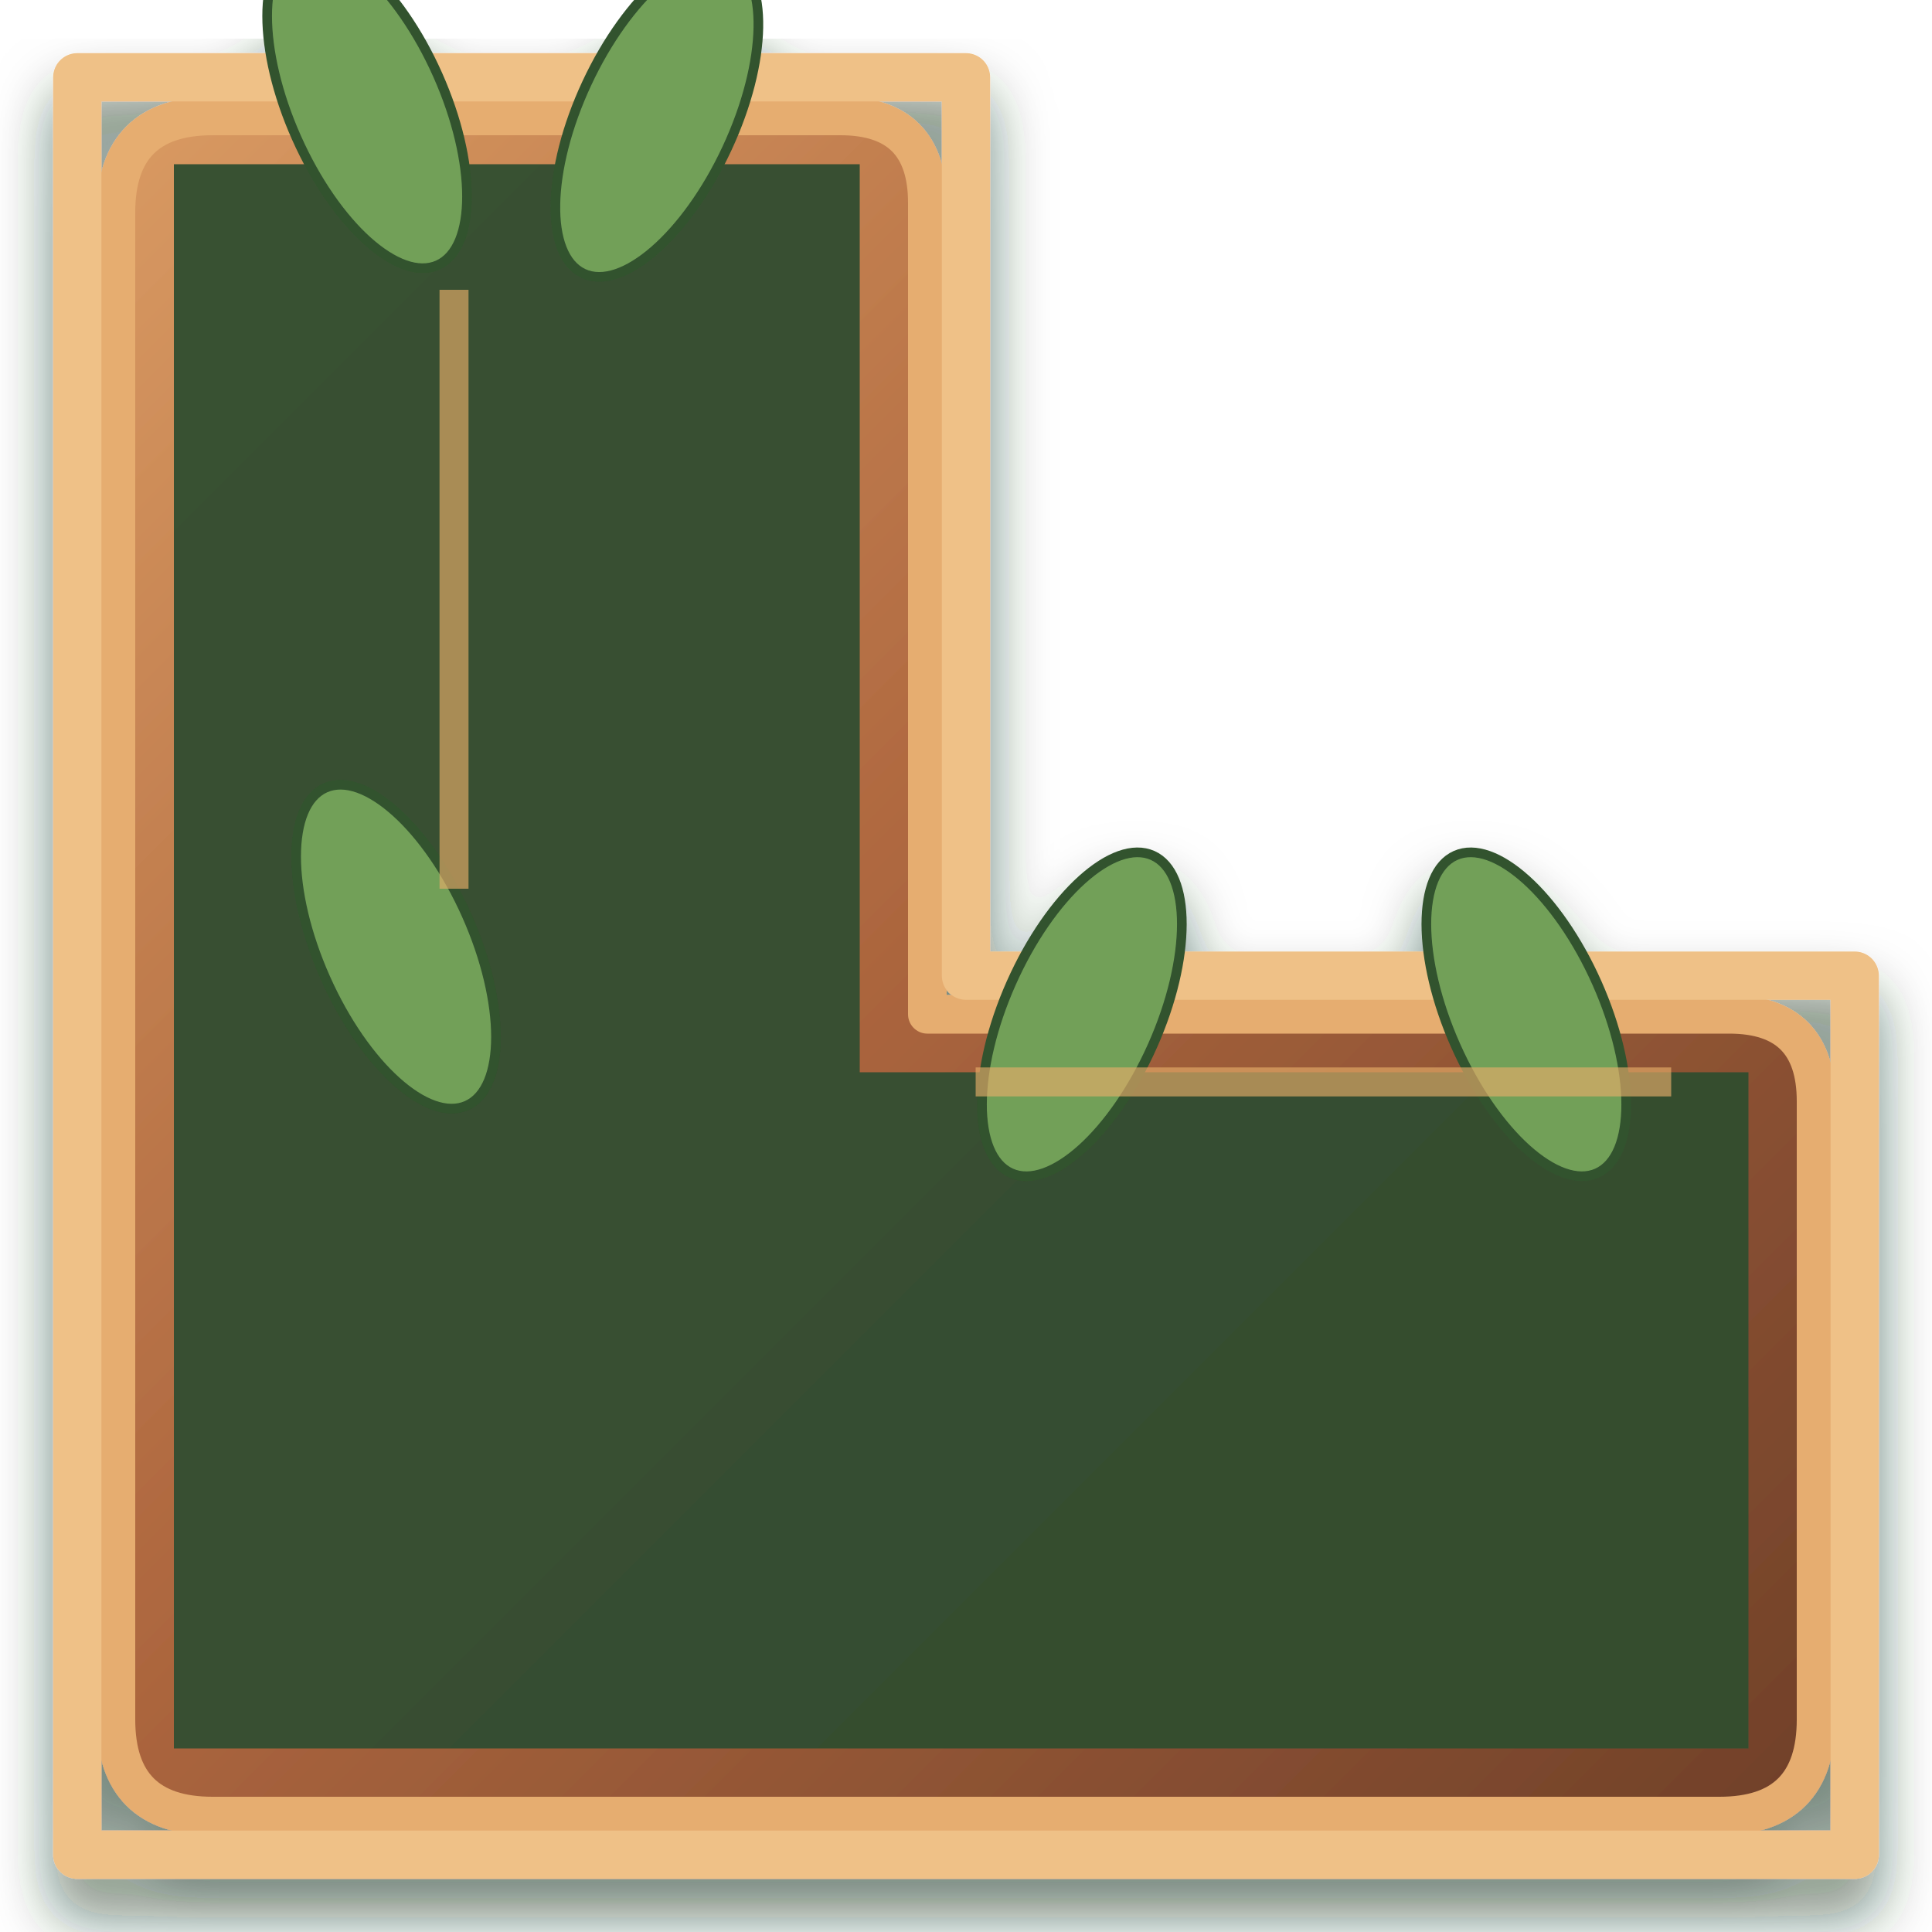
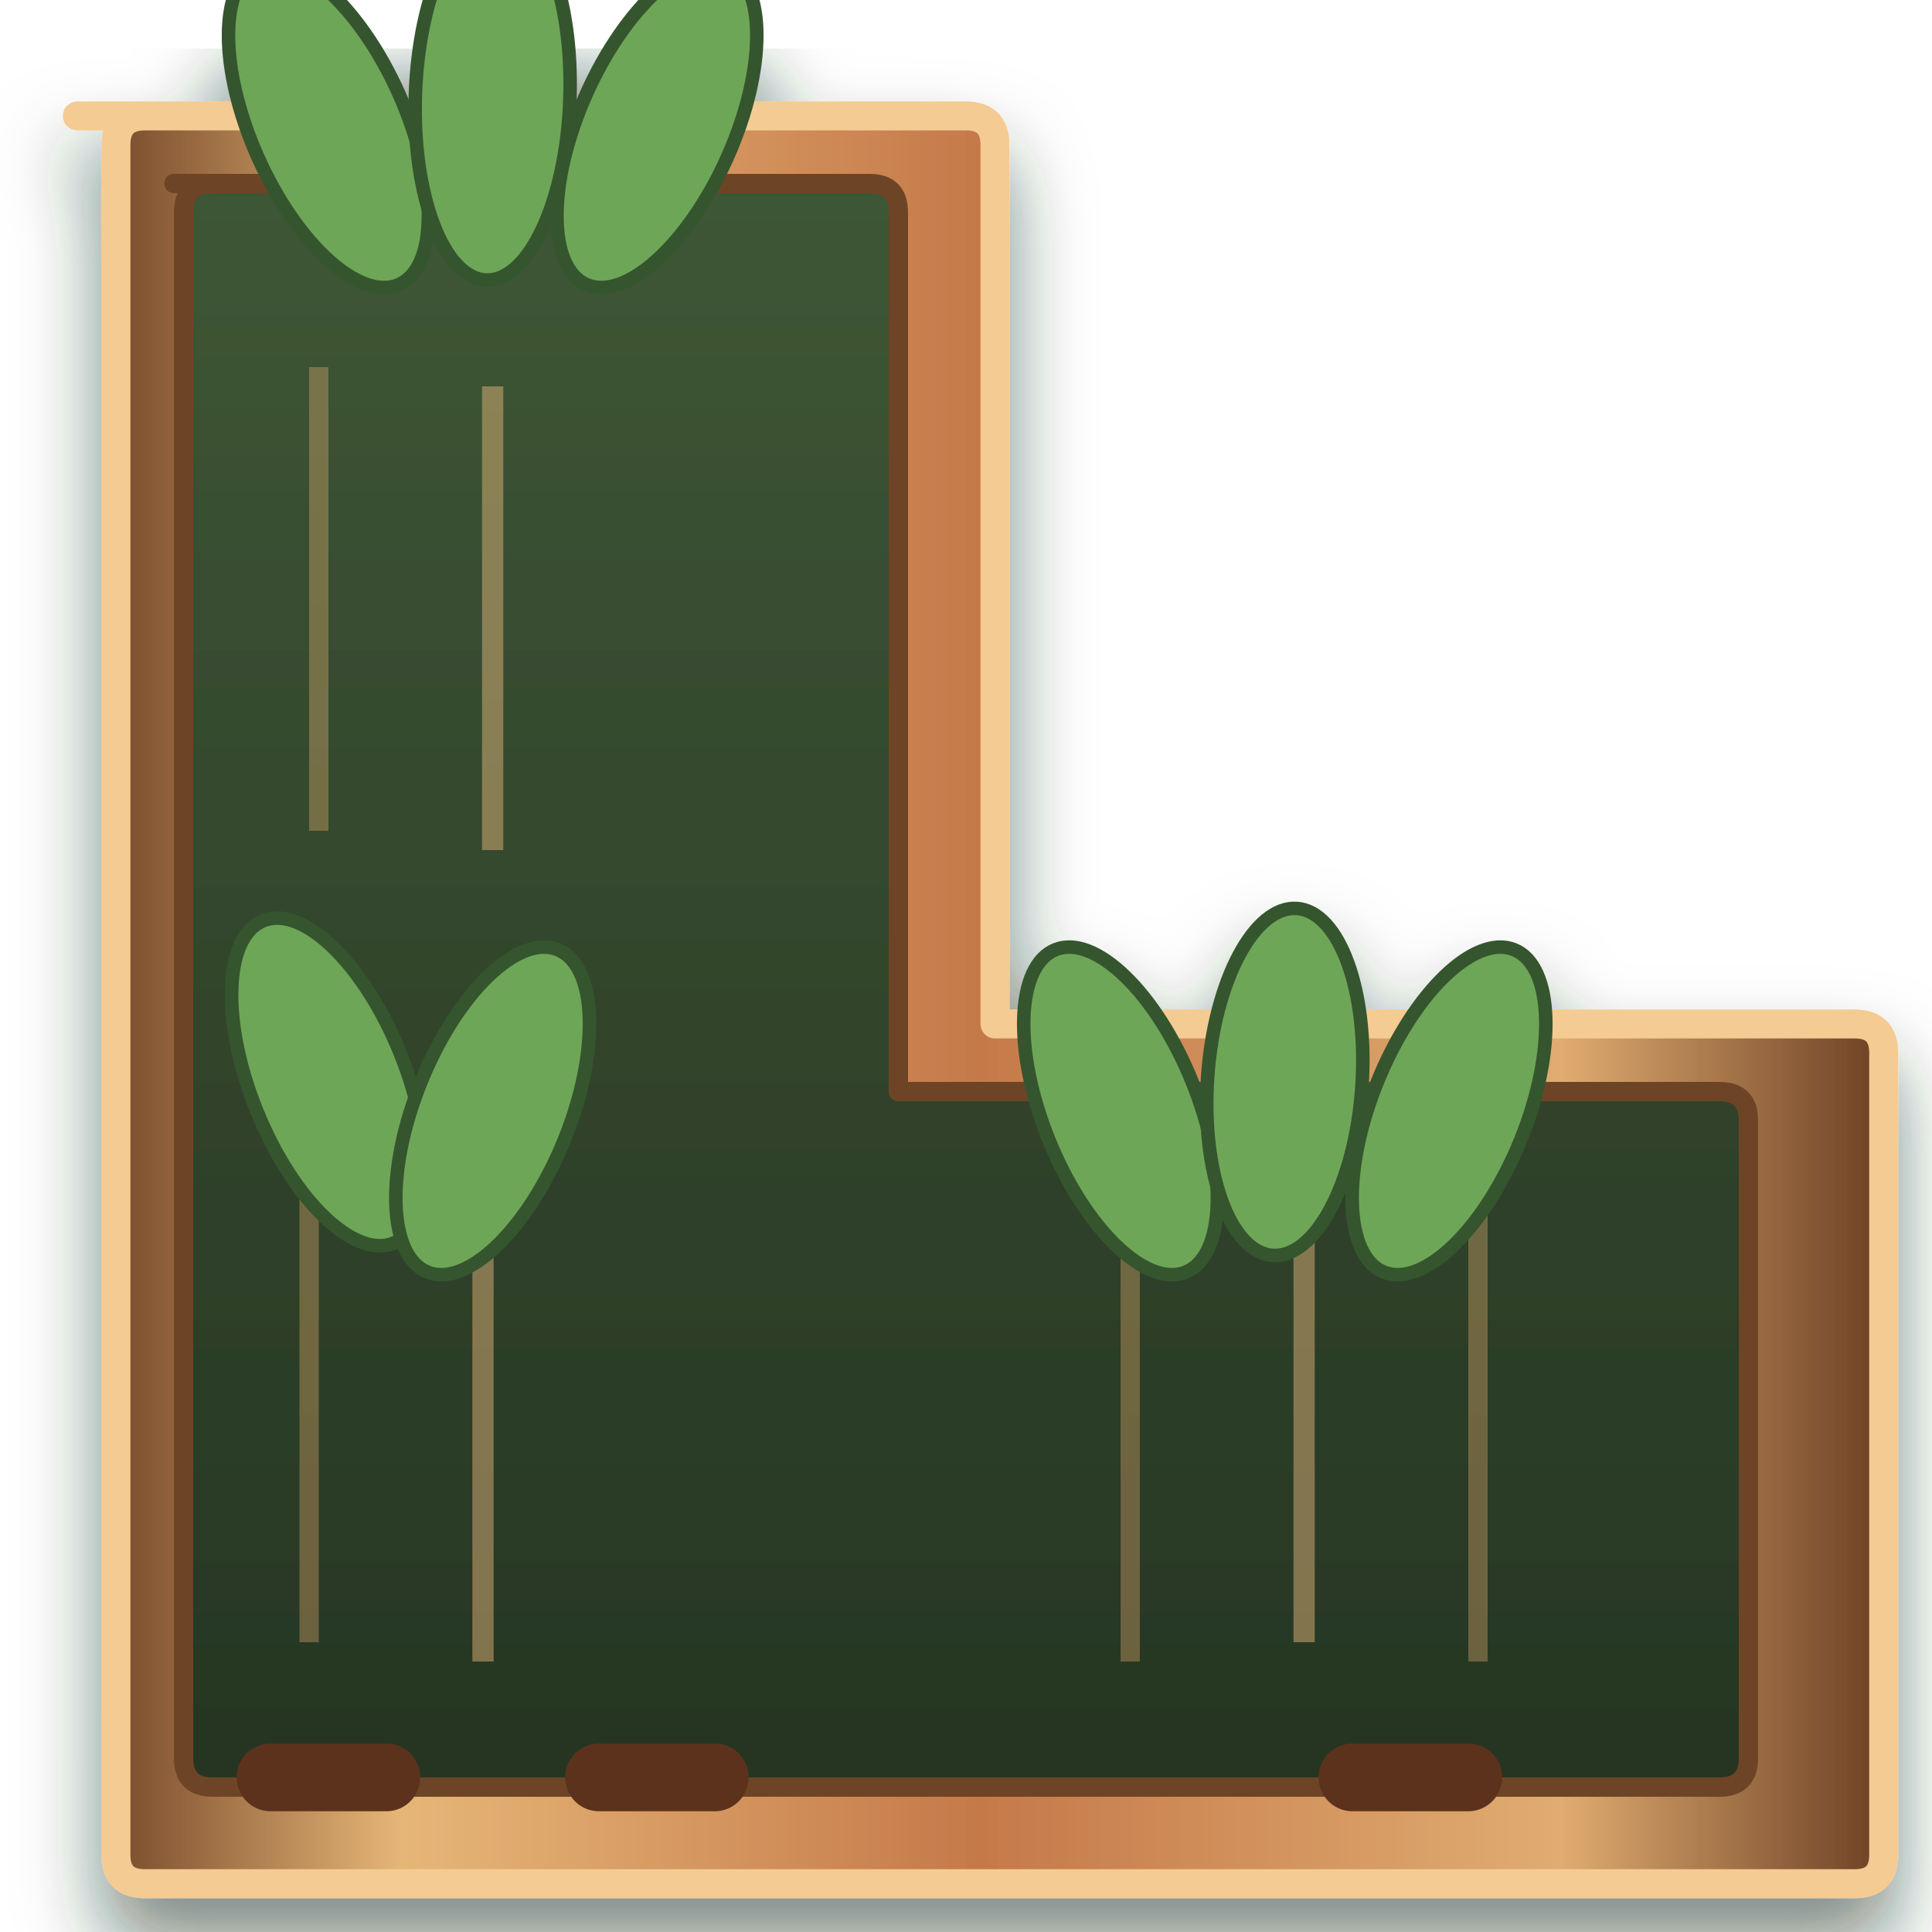
<svg xmlns="http://www.w3.org/2000/svg" viewBox="0 0 200 200">
  <defs>
-     <linearGradient id="p" x1="0" x2="1" y2="1">
-       <stop stop-color="#d99a62" />
-       <stop offset=".45" stop-color="#ae673f" />
-       <stop offset="1" stop-color="#704029" />
+     <linearGradient id="body" x1="0" x2="1" y2="1">
+       <stop offset="0" stop-color="#8b4b2d" />
+       <stop offset="0.18" stop-color="#cf8353" />
+       <stop offset="0.55" stop-color="#b96d43" />
+       <stop offset="0.84" stop-color="#995635" />
+       <stop offset="1" stop-color="#6a3822" />
    </linearGradient>
-     <filter id="s">
-       <feDropShadow dx="0" dy="4" stdDeviation="3" flood-color="#173424" flood-opacity=".58" />
+     <linearGradient id="rim" x1="0" x2="1">
+       <stop offset="0" stop-color="#6c3e22" />
+       <stop offset="0.18" stop-color="#e6b677" />
+       <stop offset="0.5" stop-color="#c5794a" />
+       <stop offset="0.82" stop-color="#e0ac71" />
+       <stop offset="1" stop-color="#6d4024" />
+     </linearGradient>
+     <linearGradient id="soil" x1="0" x2="0" y2="1">
+       <stop offset="0" stop-color="#3e5635" />
+       <stop offset="1" stop-color="#263523" />
+     </linearGradient>
+     <filter id="shadow" x="-20%" y="-20%" width="140%" height="160%">
+       <feDropShadow dx="0" dy="5" stdDeviation="4" flood-color="#173425" flood-opacity="0.55" />
    </filter>
  </defs>
-   <g filter="url(#s)">
-     <path d="M12 22Q12 12 22 12H87Q96 12 96 21V105H179Q188 105 188 114V178Q188 188 178 188H22Q12 188 12 178Z" fill="url(#p)" stroke="#e6ad70" stroke-width="4" stroke-linejoin="round" />
-     <path d="M8 8H100V101H192V192H8Z" fill="none" stroke="#efc187" stroke-width="5" stroke-linejoin="round" />
-     <path d="M18 17H89V111H181V181H18Z" fill="#314e2f" opacity=".95" />
-     <g fill="#72a059" stroke="#31522e">
-       <ellipse cx="38" cy="11" rx="8" ry="18" transform="rotate(-24 38 11)" />
-       <ellipse cx="68" cy="12" rx="8" ry="18" transform="rotate(25 68 12)" />
-       <ellipse cx="41" cy="98" rx="8" ry="18" transform="rotate(-24 41 98)" />
-       <ellipse cx="112" cy="105" rx="8" ry="18" transform="rotate(24 112 105)" />
-       <ellipse cx="158" cy="105" rx="8" ry="18" transform="rotate(-24 158 105)" />
+   <g filter="url(#shadow)">
+     <path d="M12 24 Q12 14 24 14 H86 Q98 14 98 24 V112 H178 Q188 112 188 122 V176 Q188 188 176 188 H24 Q12 188 12 176 Z" fill="url(#body)" stroke="#efbc80" stroke-width="3" stroke-linejoin="round" />
+     <path d="M8 12 H100 Q103 12 103 15 V106 H192 Q195 106 195 109 V192 Q195 195 192 195 H15 Q12 195 12 192 V15 Q12 12 15 12 Z" fill="url(#rim)" stroke="#f4cb93" stroke-width="3" stroke-linejoin="round" />
+     <path d="M18 19 H90 Q93 19 93 22 V113 H178 Q181 113 181 116 V182 Q181 185 178 185 H22 Q19 185 19 182 V22 Q19 19 22 19 Z" fill="url(#soil)" stroke="#6d4528" stroke-width="2" stroke-linejoin="round" />
+     <path d="M33 38 V86" stroke="#ebb270" stroke-width="2" opacity="0.35" />
+     <path d="M51 40 V88" stroke="#f0bd80" stroke-width="2.2" opacity="0.45" />
+     <path d="M32 122 V170" stroke="#ebb270" stroke-width="2" opacity="0.35" />
+     <path d="M50 124 V172" stroke="#f0bd80" stroke-width="2.2" opacity="0.45" />
+     <path d="M117 124 V172" stroke="#ebb270" stroke-width="2" opacity="0.35" />
+     <path d="M135 122 V170" stroke="#f0bd80" stroke-width="2.2" opacity="0.45" />
+     <path d="M153 124 V172" stroke="#ebb270" stroke-width="2" opacity="0.35" />
+     <path d="M28 184 h12 M62 184 h12 M140 184 h12" stroke="#5d331f" stroke-width="7" stroke-linecap="round" />
+     <g fill="#6ea659" stroke="#35552e" stroke-width="1.4">
+       <ellipse cx="34" cy="13" rx="8" ry="18" transform="rotate(-24 34 13)" />
+       <ellipse cx="51" cy="10" rx="8" ry="19" transform="rotate(2 51 10)" />
+       <ellipse cx="68" cy="13" rx="8" ry="18" transform="rotate(24 68 13)" />
+       <ellipse cx="34" cy="112" rx="8" ry="18" transform="rotate(-22 34 112)" />
+       <ellipse cx="51" cy="115" rx="8" ry="18" transform="rotate(22 51 115)" />
+       <ellipse cx="116" cy="115" rx="8" ry="18" transform="rotate(-22 116 115)" />
+       <ellipse cx="133" cy="112" rx="8" ry="18" transform="rotate(4 133 112)" />
+       <ellipse cx="150" cy="115" rx="8" ry="18" transform="rotate(22 150 115)" />
    </g>
-     <path d="M47 30v62M101 112h72" stroke="#e5ac69" stroke-width="3" opacity=".65" />
  </g>
</svg>
